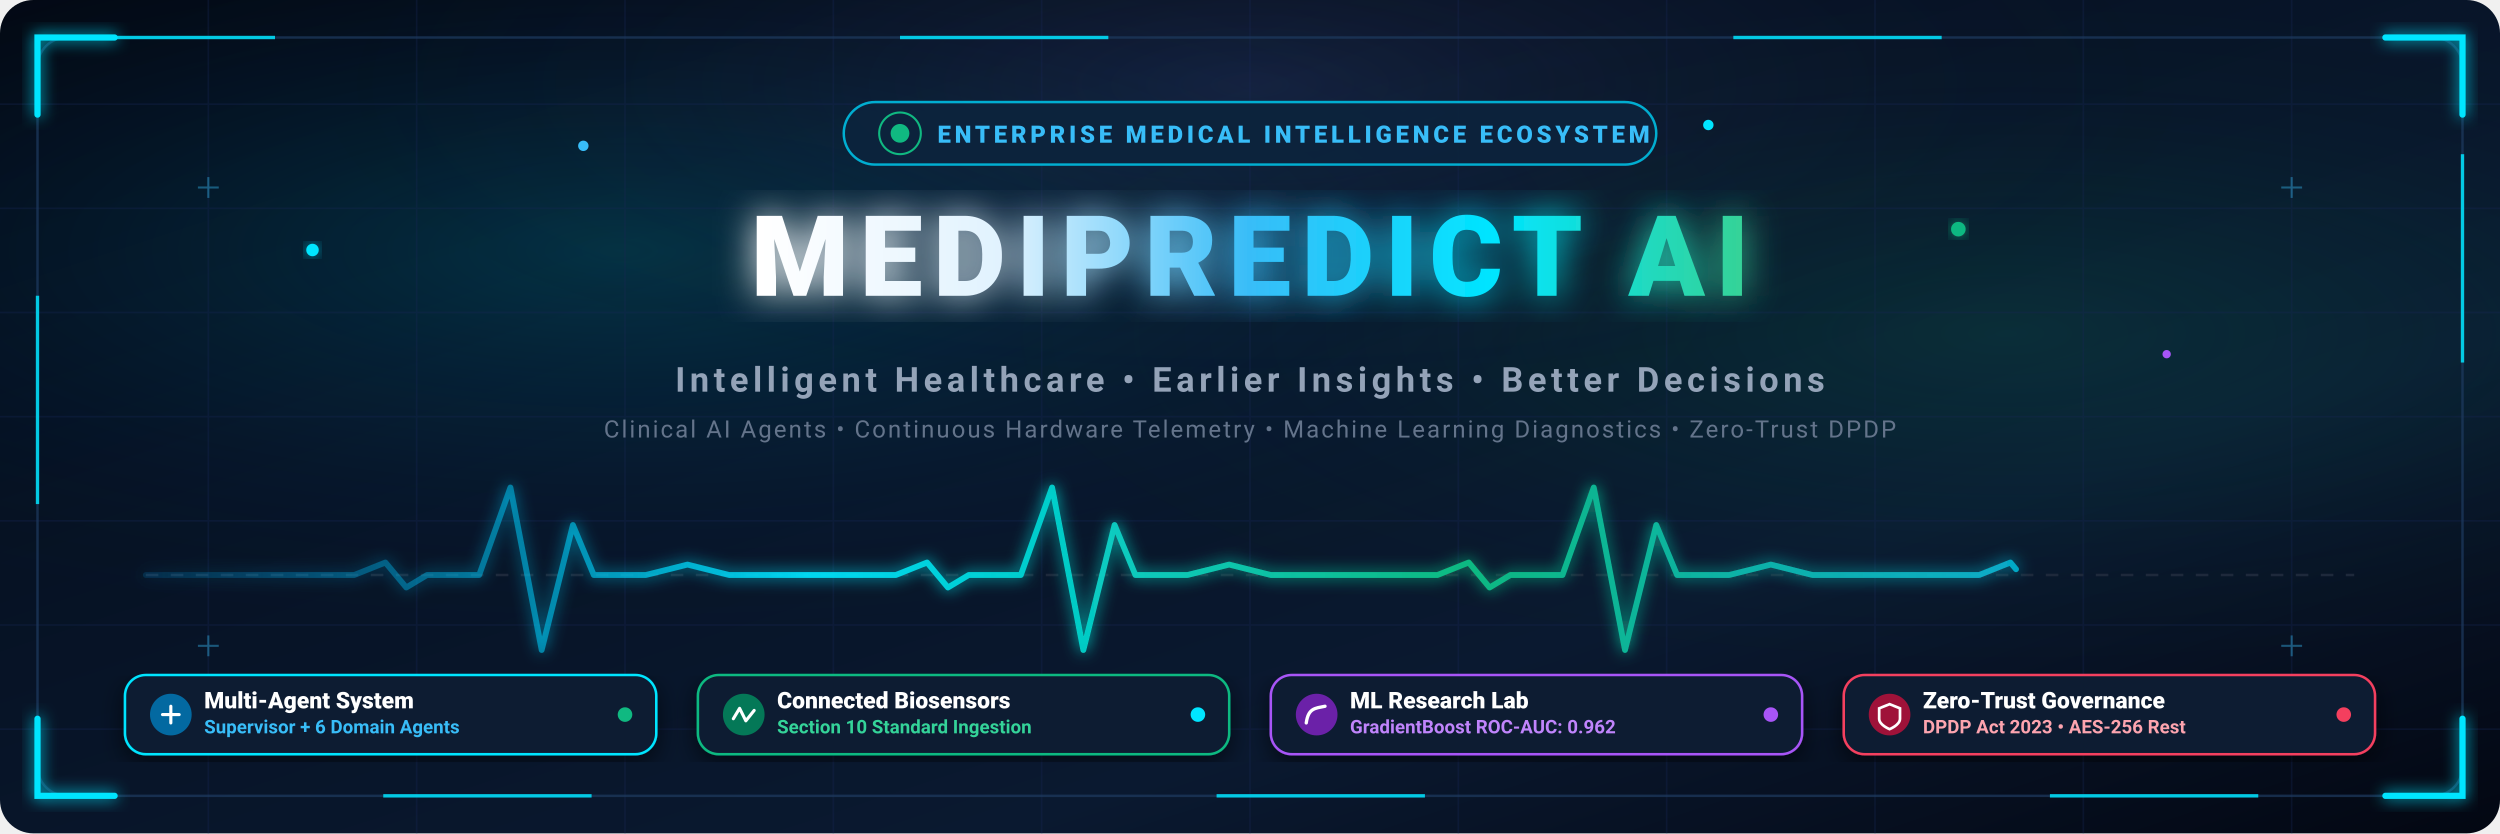
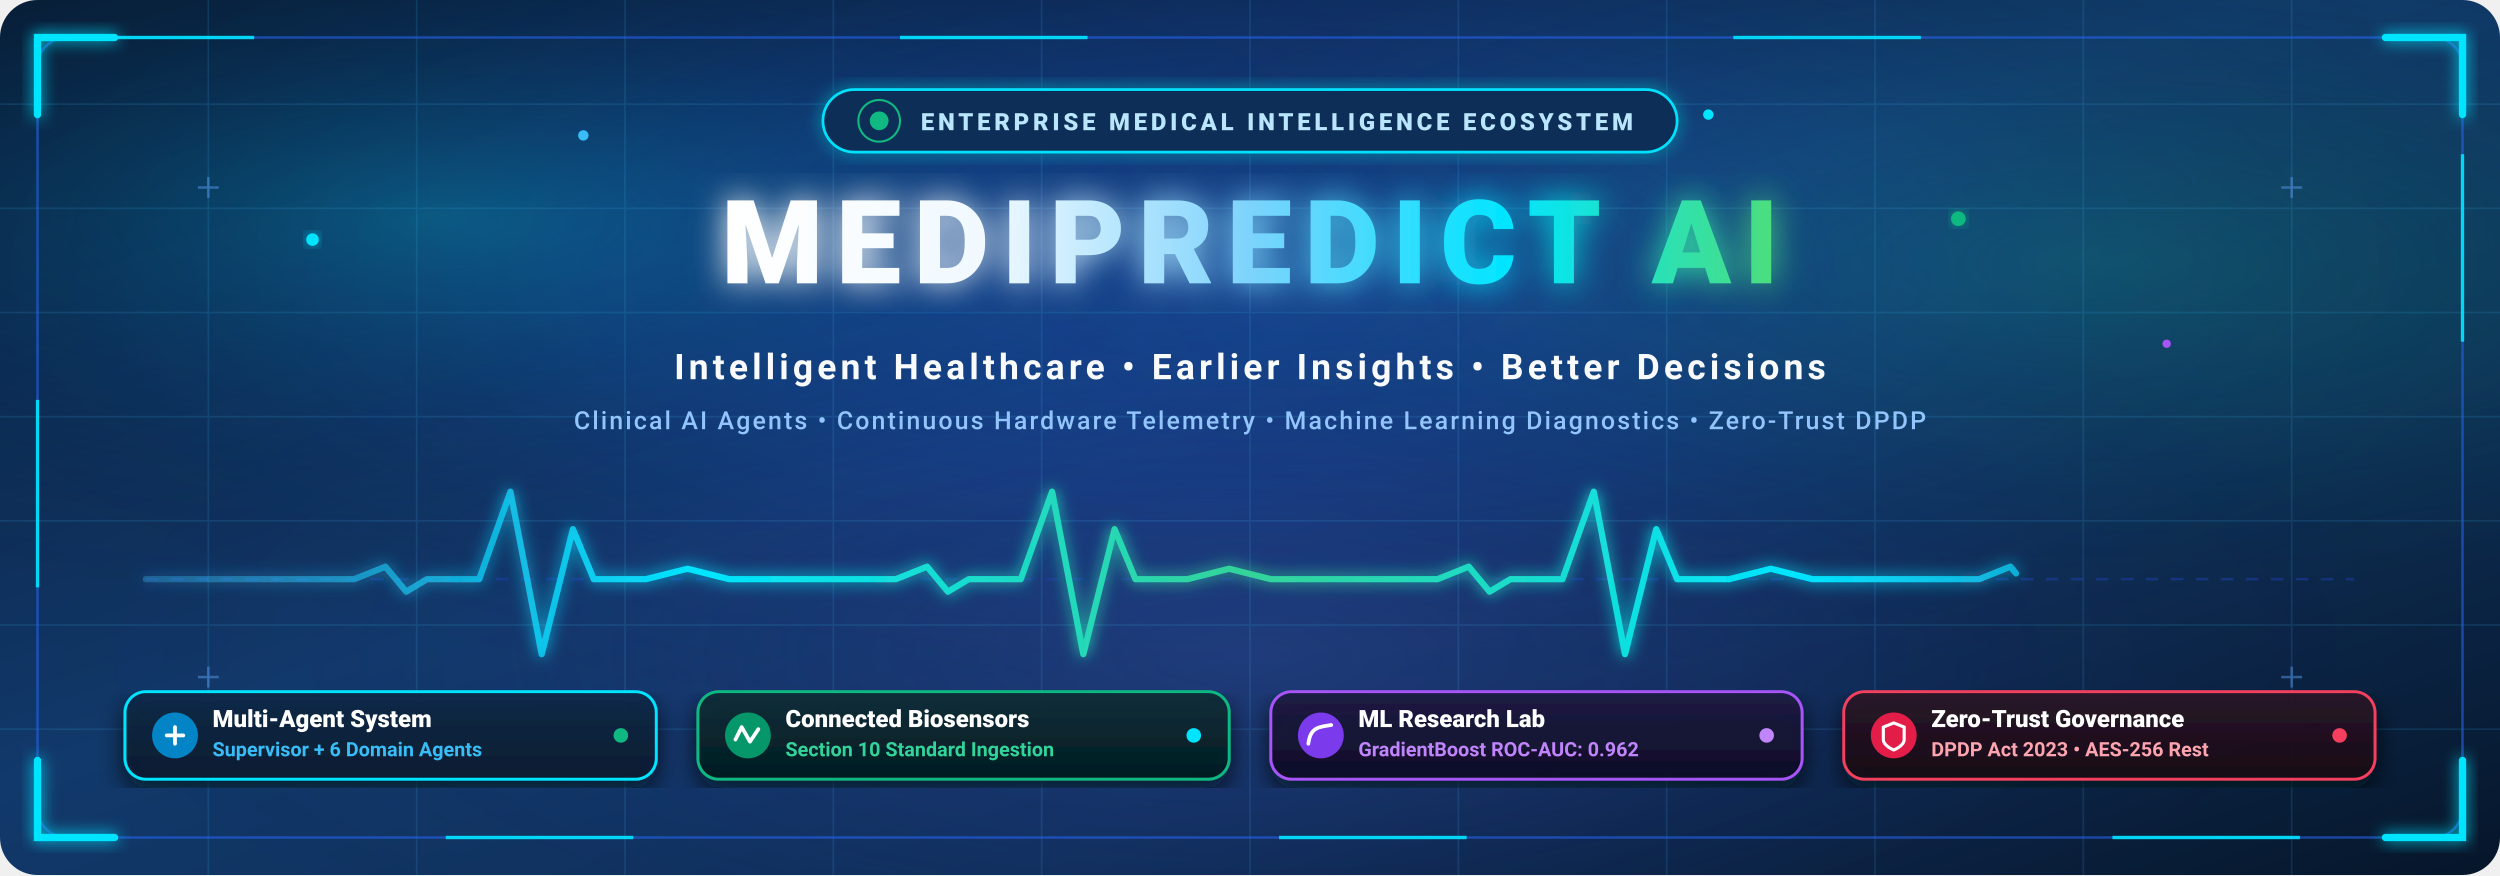
- <svg xmlns="http://www.w3.org/2000/svg" viewBox="0 0 1200 400" width="100%" height="100%">
+ <svg xmlns="http://www.w3.org/2000/svg" viewBox="0 0 1200 420" width="100%" height="100%">
  <defs>
-     <linearGradient id="hdrBg" x1="0%" y1="0%" x2="100%" y2="100%">
-       <stop offset="0%" stop-color="#030712" />
-       <stop offset="35%" stop-color="#061224" />
-       <stop offset="70%" stop-color="#0a1930" />
-       <stop offset="100%" stop-color="#030712" />
-     </linearGradient>
+     <linearGradient id="hdrBgBlue" x1="0%" y1="0%" x2="100%" y2="100%">
+       <stop offset="0%" stop-color="#081b33" />
+       <stop offset="20%" stop-color="#0c274c" />
+       <stop offset="45%" stop-color="#11396b" />
+       <stop offset="70%" stop-color="#0e2f59" />
+       <stop offset="100%" stop-color="#06162a" />
+     </linearGradient>
+     <radialGradient id="hdrSpotCenterBlue" cx="50%" cy="30%" r="55%">
+       <stop offset="0%" stop-color="#2563eb" stop-opacity="0.36" />
+       <stop offset="50%" stop-color="#1d4ed8" stop-opacity="0.14" />
+       <stop offset="100%" stop-color="#000000" stop-opacity="0" />
+     </radialGradient>
+     <radialGradient id="hdrSpotCyan" cx="18%" cy="25%" r="45%">
+       <stop offset="0%" stop-color="#00e5ff" stop-opacity="0.25" />
+       <stop offset="50%" stop-color="#0284c7" stop-opacity="0.08" />
+       <stop offset="100%" stop-color="#000000" stop-opacity="0" />
+     </radialGradient>
+     <radialGradient id="hdrSpotEmerald" cx="84%" cy="30%" r="45%">
+       <stop offset="0%" stop-color="#10b981" stop-opacity="0.22" />
+       <stop offset="55%" stop-color="#059669" stop-opacity="0.06" />
+       <stop offset="100%" stop-color="#000000" stop-opacity="0" />
+     </radialGradient>
+     <radialGradient id="hdrSpotViolet" cx="50%" cy="75%" r="50%">
+       <stop offset="0%" stop-color="#6366f1" stop-opacity="0.20" />
+       <stop offset="60%" stop-color="#4338ca" stop-opacity="0.04" />
+       <stop offset="100%" stop-color="#000000" stop-opacity="0" />
+     </radialGradient>
    <linearGradient id="hdrTitleGrad" x1="0%" y1="0%" x2="100%" y2="0%">
      <stop offset="0%" stop-color="#ffffff" />
-       <stop offset="25%" stop-color="#e0f2fe" />
-       <stop offset="50%" stop-color="#38bdf8" />
+       <stop offset="25%" stop-color="#f0f9ff" />
+       <stop offset="50%" stop-color="#7dd3fc" />
      <stop offset="75%" stop-color="#00e5ff" />
-       <stop offset="100%" stop-color="#34d399" />
+       <stop offset="100%" stop-color="#4ade80" />
    </linearGradient>
    <linearGradient id="hdrWaveGrad" x1="0%" y1="0%" x2="100%" y2="0%">
-       <stop offset="0%" stop-color="#0284c7" stop-opacity="0.2" />
-       <stop offset="30%" stop-color="#00e5ff" stop-opacity="0.9" />
-       <stop offset="60%" stop-color="#10b981" stop-opacity="1" />
-       <stop offset="85%" stop-color="#06b6d4" stop-opacity="0.9" />
-       <stop offset="100%" stop-color="#0284c7" stop-opacity="0.2" />
-     </linearGradient>
-     <radialGradient id="hdrSpotCyan" cx="25%" cy="30%" r="50%">
-       <stop offset="0%" stop-color="#00e5ff" stop-opacity="0.16" />
-       <stop offset="60%" stop-color="#0284c7" stop-opacity="0.04" />
-       <stop offset="100%" stop-color="#000000" stop-opacity="0" />
-     </radialGradient>
-     <radialGradient id="hdrSpotEmerald" cx="80%" cy="40%" r="45%">
-       <stop offset="0%" stop-color="#10b981" stop-opacity="0.14" />
-       <stop offset="60%" stop-color="#059669" stop-opacity="0.03" />
-       <stop offset="100%" stop-color="#000000" stop-opacity="0" />
-     </radialGradient>
-     <radialGradient id="hdrSpotViolet" cx="50%" cy="10%" r="40%">
-       <stop offset="0%" stop-color="#818cf8" stop-opacity="0.12" />
-       <stop offset="100%" stop-color="#000000" stop-opacity="0" />
-     </radialGradient>
+       <stop offset="0%" stop-color="#38bdf8" stop-opacity="0.3" />
+       <stop offset="25%" stop-color="#00e5ff" stop-opacity="1" />
+       <stop offset="50%" stop-color="#34d399" stop-opacity="1" />
+       <stop offset="75%" stop-color="#00e5ff" stop-opacity="1" />
+       <stop offset="100%" stop-color="#38bdf8" stop-opacity="0.3" />
+     </linearGradient>
+     <linearGradient id="cardGradCyan" x1="0%" y1="0%" x2="0%" y2="100%">
+       <stop offset="0%" stop-color="#0c2a4a" stop-opacity="0.95" />
+       <stop offset="100%" stop-color="#071b30" stop-opacity="0.95" />
+     </linearGradient>
+     <linearGradient id="cardGradEmerald" x1="0%" y1="0%" x2="0%" y2="100%">
+       <stop offset="0%" stop-color="#0a2e38" stop-opacity="0.95" />
+       <stop offset="100%" stop-color="#051c22" stop-opacity="0.95" />
+     </linearGradient>
+     <linearGradient id="cardGradPurple" x1="0%" y1="0%" x2="0%" y2="100%">
+       <stop offset="0%" stop-color="#1e1c45" stop-opacity="0.95" />
+       <stop offset="100%" stop-color="#0e0c26" stop-opacity="0.95" />
+     </linearGradient>
+     <linearGradient id="cardGradRose" x1="0%" y1="0%" x2="0%" y2="100%">
+       <stop offset="0%" stop-color="#2a1628" stop-opacity="0.95" />
+       <stop offset="100%" stop-color="#170915" stop-opacity="0.95" />
+     </linearGradient>
    <filter id="hdrGlow" x="-20%" y="-20%" width="140%" height="140%">
      <feGaussianBlur stdDeviation="3.5" result="blur" />
      <feMerge>
        <feMergeNode in="blur" />
        <feMergeNode in="SourceGraphic" />
      </feMerge>
    </filter>
    <filter id="hdrSuperGlow" x="-30%" y="-30%" width="160%" height="160%">
-       <feGaussianBlur stdDeviation="9" result="blur" />
+       <feGaussianBlur stdDeviation="8" result="blur" />
      <feMerge>
        <feMergeNode in="blur" />
        <feMergeNode in="SourceGraphic" />
      </feMerge>
    </filter>
    <filter id="hdrCardShadow" x="-10%" y="-10%" width="120%" height="120%">
-       <feDropShadow dx="0" dy="4" stdDeviation="6" flood-color="#000000" flood-opacity="0.6" />
+       <feDropShadow dx="0" dy="5" stdDeviation="6" flood-color="#020813" flood-opacity="0.75" />
    </filter>
    <style>
      @keyframes hdrPulse {
        0%, 100% { transform: scale(1); opacity: 1; }
        50% { transform: scale(1.4); opacity: 0.4; }
      }
      @keyframes hdrRadarPing {
        0% { r: 3px; opacity: 1; stroke-width: 2px; }
        100% { r: 16px; opacity: 0; stroke-width: 0.5px; }
      }
      @keyframes hdrEcgScroll {
        0% { stroke-dashoffset: 1400; }
        100% { stroke-dashoffset: 0; }
      }
      @keyframes hdrFloatSlow {
        0%, 100% { transform: translateY(0px) translateX(0px); }
-         50% { transform: translateY(-7px) translateX(4px); }
-       }
-       @keyframes hdrShimmer {
-         0% { stroke-dashoffset: 400; }
-         100% { stroke-dashoffset: 0; }
+         50% { transform: translateY(-6px) translateX(3px); }
      }
      .hdr-ecg {
        stroke-dasharray: 1400;
        animation: hdrEcgScroll 7s linear infinite;
      }
      .hdr-dot-ping { animation: hdrPulse 2s ease-in-out infinite; }
      .hdr-radar-ring { animation: hdrRadarPing 2.2s cubic-bezier(0, 0.2, 0.8, 1) infinite; }
      .hdr-float-1 { animation: hdrFloatSlow 5s ease-in-out infinite; }
      .hdr-float-2 { animation: hdrFloatSlow 6.5s ease-in-out infinite 1s; }
      .hdr-float-3 { animation: hdrFloatSlow 5.5s ease-in-out infinite 2.5s; }
    </style>
  </defs>
-   <rect width="1200" height="400" rx="16" fill="url(#hdrBg)" />
-   <rect width="1200" height="400" rx="16" fill="url(#hdrSpotCyan)" />
-   <rect width="1200" height="400" rx="16" fill="url(#hdrSpotEmerald)" />
-   <rect width="1200" height="400" rx="16" fill="url(#hdrSpotViolet)" />
-   <g stroke="#172554" stroke-width="0.8" opacity="0.32">
+   <rect width="1200" height="420" rx="18" fill="url(#hdrBgBlue)" />
+   <rect width="1200" height="420" rx="18" fill="url(#hdrSpotCenterBlue)" />
+   <rect width="1200" height="420" rx="18" fill="url(#hdrSpotCyan)" />
+   <rect width="1200" height="420" rx="18" fill="url(#hdrSpotEmerald)" />
+   <rect width="1200" height="420" rx="18" fill="url(#hdrSpotViolet)" />
+   <g stroke="#38bdf8" stroke-width="0.8" opacity="0.14">
    <line x1="0" y1="50" x2="1200" y2="50" />
    <line x1="0" y1="100" x2="1200" y2="100" />
    <line x1="0" y1="150" x2="1200" y2="150" />
    <line x1="0" y1="200" x2="1200" y2="200" />
    <line x1="0" y1="250" x2="1200" y2="250" />
    <line x1="0" y1="300" x2="1200" y2="300" />
    <line x1="0" y1="350" x2="1200" y2="350" />
-     <line x1="100" y1="0" x2="100" y2="400" />
-     <line x1="200" y1="0" x2="200" y2="400" />
-     <line x1="300" y1="0" x2="300" y2="400" />
-     <line x1="400" y1="0" x2="400" y2="400" />
-     <line x1="500" y1="0" x2="500" y2="400" />
-     <line x1="600" y1="0" x2="600" y2="400" />
-     <line x1="700" y1="0" x2="700" y2="400" />
-     <line x1="800" y1="0" x2="800" y2="400" />
-     <line x1="900" y1="0" x2="900" y2="400" />
-     <line x1="1000" y1="0" x2="1000" y2="400" />
-     <line x1="1100" y1="0" x2="1100" y2="400" />
-   </g>
-   <g stroke="#38bdf8" stroke-width="1" opacity="0.4">
+     <line x1="100" y1="0" x2="100" y2="420" />
+     <line x1="200" y1="0" x2="200" y2="420" />
+     <line x1="300" y1="0" x2="300" y2="420" />
+     <line x1="400" y1="0" x2="400" y2="420" />
+     <line x1="500" y1="0" x2="500" y2="420" />
+     <line x1="600" y1="0" x2="600" y2="420" />
+     <line x1="700" y1="0" x2="700" y2="420" />
+     <line x1="800" y1="0" x2="800" y2="420" />
+     <line x1="900" y1="0" x2="900" y2="420" />
+     <line x1="1000" y1="0" x2="1000" y2="420" />
+     <line x1="1100" y1="0" x2="1100" y2="420" />
+   </g>
+   <g stroke="#60a5fa" stroke-width="1.2" opacity="0.45">
    <path d="M 95 90 L 105 90 M 100 85 L 100 95" />
    <path d="M 1095 90 L 1105 90 M 1100 85 L 1100 95" />
-     <path d="M 95 310 L 105 310 M 100 305 L 100 315" />
-     <path d="M 1095 310 L 1105 310 M 1100 305 L 1100 315" />
-   </g>
-   <rect x="18" y="18" width="1164" height="364" rx="14" fill="none" stroke="#1e3a5f" stroke-width="1.2" opacity="0.7" />
-   <rect x="18" y="18" width="1164" height="364" rx="14" fill="none" stroke="#00e5ff" stroke-width="1.6" stroke-dasharray="100 300" opacity="0.85" />
-   <path d="M 18 55 L 18 18 L 55 18" fill="none" stroke="#00e5ff" stroke-width="3" stroke-linecap="round" filter="url(#hdrGlow)" />
-   <path d="M 1145 18 L 1182 18 L 1182 55" fill="none" stroke="#00e5ff" stroke-width="3" stroke-linecap="round" filter="url(#hdrGlow)" />
-   <path d="M 18 345 L 18 382 L 55 382" fill="none" stroke="#00e5ff" stroke-width="3" stroke-linecap="round" filter="url(#hdrGlow)" />
-   <path d="M 1145 382 L 1182 382 L 1182 345" fill="none" stroke="#00e5ff" stroke-width="3" stroke-linecap="round" filter="url(#hdrGlow)" />
-   <circle cx="150" cy="120" r="3" fill="#00e5ff" class="hdr-float-1" filter="url(#hdrGlow)" />
-   <circle cx="280" cy="70" r="2.5" fill="#38bdf8" class="hdr-float-2" />
-   <circle cx="940" cy="110" r="3.5" fill="#10b981" class="hdr-float-3" filter="url(#hdrGlow)" />
-   <circle cx="1040" cy="170" r="2" fill="#a855f7" class="hdr-float-1" />
-   <circle cx="820" cy="60" r="2.5" fill="#00e5ff" class="hdr-float-2" />
-   <g transform="translate(600, 64)">
-     <rect x="-195" y="-15" width="390" height="30" rx="15" fill="#0c233c" stroke="#00b4d8" stroke-width="1.2" opacity="0.95" />
-     <circle cx="-168" cy="0" r="4.5" fill="#10b981" class="hdr-dot-ping" />
-     <circle cx="-168" cy="0" r="10" fill="none" stroke="#10b981" class="hdr-radar-ring" />
-     <text x="-150" y="4.5" font-family="-apple-system, BlinkMacSystemFont, 'Segoe UI', Roboto, sans-serif" font-size="11.5" font-weight="800" fill="#38bdf8" letter-spacing="1.8">
+     <path d="M 95 325 L 105 325 M 100 320 L 100 330" />
+     <path d="M 1095 325 L 1105 325 M 1100 320 L 1100 330" />
+   </g>
+   <rect x="18" y="18" width="1164" height="384" rx="14" fill="none" stroke="#2563eb" stroke-width="1.2" stroke-opacity="0.6" />
+   <rect x="18" y="18" width="1164" height="384" rx="14" fill="none" stroke="#00e5ff" stroke-width="1.6" stroke-dasharray="90 310" opacity="0.9" />
+   <path d="M 18 55 L 18 18 L 55 18" fill="none" stroke="#00e5ff" stroke-width="3.5" stroke-linecap="round" filter="url(#hdrGlow)" />
+   <path d="M 1145 18 L 1182 18 L 1182 55" fill="none" stroke="#00e5ff" stroke-width="3.5" stroke-linecap="round" filter="url(#hdrGlow)" />
+   <path d="M 18 365 L 18 402 L 55 402" fill="none" stroke="#00e5ff" stroke-width="3.5" stroke-linecap="round" filter="url(#hdrGlow)" />
+   <path d="M 1145 402 L 1182 402 L 1182 365" fill="none" stroke="#00e5ff" stroke-width="3.5" stroke-linecap="round" filter="url(#hdrGlow)" />
+   <circle cx="150" cy="115" r="3" fill="#00e5ff" class="hdr-float-1" filter="url(#hdrGlow)" />
+   <circle cx="280" cy="65" r="2.5" fill="#38bdf8" class="hdr-float-2" />
+   <circle cx="940" cy="105" r="3.5" fill="#10b981" class="hdr-float-3" filter="url(#hdrGlow)" />
+   <circle cx="1040" cy="165" r="2" fill="#a855f7" class="hdr-float-1" />
+   <circle cx="820" cy="55" r="2.5" fill="#00e5ff" class="hdr-float-2" />
+   <g transform="translate(600, 58)">
+     <rect x="-205" y="-15" width="410" height="30" rx="15" fill="#0c2e56" stroke="#00e5ff" stroke-width="1.3" opacity="0.98" filter="url(#hdrGlow)" />
+     <circle cx="-178" cy="0" r="4.5" fill="#10b981" class="hdr-dot-ping" />
+     <circle cx="-178" cy="0" r="10" fill="none" stroke="#10b981" class="hdr-radar-ring" />
+     <text x="-158" y="4.5" font-family="-apple-system, BlinkMacSystemFont, 'Segoe UI', Roboto, sans-serif" font-size="11.5" font-weight="800" fill="#bae6fd" letter-spacing="1.8">
      ENTERPRISE MEDICAL INTELLIGENCE ECOSYSTEM
    </text>
  </g>
-   <g transform="translate(600, 142)">
-     <text text-anchor="middle" font-family="-apple-system, BlinkMacSystemFont, 'Segoe UI', Roboto, sans-serif" font-size="54" font-weight="900" fill="url(#hdrTitleGrad)" letter-spacing="5" filter="url(#hdrSuperGlow)">
+   <g transform="translate(600, 136)">
+     <text text-anchor="middle" font-family="-apple-system, BlinkMacSystemFont, 'Segoe UI', Roboto, sans-serif" font-size="56" font-weight="900" fill="url(#hdrTitleGrad)" letter-spacing="6" filter="url(#hdrSuperGlow)">
      MEDIPREDICT AI
    </text>
  </g>
-   <g transform="translate(600, 188)">
-     <text text-anchor="middle" font-family="-apple-system, BlinkMacSystemFont, 'Segoe UI', Roboto, sans-serif" font-size="16.5" font-weight="600" fill="#94a3b8" letter-spacing="2.2">
+   <g transform="translate(600, 182)">
+     <text text-anchor="middle" font-family="-apple-system, BlinkMacSystemFont, 'Segoe UI', Roboto, sans-serif" font-size="17" font-weight="700" fill="#f8fafc" letter-spacing="2">
      Intelligent Healthcare • Earlier Insights • Better Decisions
    </text>
-     <text text-anchor="middle" y="22" font-family="-apple-system, BlinkMacSystemFont, 'Segoe UI', Roboto, sans-serif" font-size="11.5" font-weight="400" fill="#64748b" letter-spacing="1">
+     <text text-anchor="middle" y="24" font-family="-apple-system, BlinkMacSystemFont, 'Segoe UI', Roboto, sans-serif" font-size="12" font-weight="500" fill="#93c5fd" letter-spacing="1">
      Clinical AI Agents • Continuous Hardware Telemetry • Machine Learning Diagnostics • Zero-Trust DPDP
    </text>
  </g>
-   <g transform="translate(70, 256)">
-     <line x1="0" y1="20" x2="1060" y2="20" stroke="#1e293b" stroke-width="1.2" stroke-dasharray="6 6" />
-     <path class="hdr-ecg" d="M 0 20 L 100 20 L 115 14 L 125 26 L 135 20 L 160 20 L 175 -22 L 190 56 L 205 -4 L 215 20 L 240 20 L 260 15 L 280 20 L 360 20 L 375 14 L 385 26 L 395 20 L 420 20 L 435 -22 L 450 56 L 465 -4 L 475 20 L 500 20 L 520 15 L 540 20 L 620 20 L 635 14 L 645 26 L 655 20 L 680 20 L 695 -22 L 710 56 L 725 -4 L 735 20 L 760 20 L 780 15 L 800 20 L 880 20 L 895 14 L 905 26 L 915 20 L 940 20 L 955 -22 L 970 56 L 985 -4 L 995 20 L 1020 20 L 1040 15 L 1060 20" fill="none" stroke="url(#hdrWaveGrad)" stroke-width="2.8" stroke-linecap="round" stroke-linejoin="round" filter="url(#hdrGlow)" />
-   </g>
-   <g transform="translate(60, 324)">
+   <g transform="translate(70, 258)">
+     <line x1="0" y1="20" x2="1060" y2="20" stroke="#1e40af" stroke-width="1.2" stroke-dasharray="6 6" stroke-opacity="0.5" />
+     <path class="hdr-ecg" d="M 0 20 L 100 20 L 115 14 L 125 26 L 135 20 L 160 20 L 175 -22 L 190 56 L 205 -4 L 215 20 L 240 20 L 260 15 L 280 20 L 360 20 L 375 14 L 385 26 L 395 20 L 420 20 L 435 -22 L 450 56 L 465 -4 L 475 20 L 500 20 L 520 15 L 540 20 L 620 20 L 635 14 L 645 26 L 655 20 L 680 20 L 695 -22 L 710 56 L 725 -4 L 735 20 L 760 20 L 780 15 L 800 20 L 880 20 L 895 14 L 905 26 L 915 20 L 940 20 L 955 -22 L 970 56 L 985 -4 L 995 20 L 1020 20 L 1040 15 L 1060 20" fill="none" stroke="url(#hdrWaveGrad)" stroke-width="3" stroke-linecap="round" stroke-linejoin="round" filter="url(#hdrGlow)" />
+   </g>
+   <g transform="translate(60, 332)">
    <g transform="translate(0, 0)">
-       <rect width="255" height="38" rx="10" fill="#081b30" stroke="#00e5ff" stroke-width="1.2" filter="url(#hdrCardShadow)" />
-       <circle cx="22" cy="19" r="10" fill="#0369a1" />
-       <path d="M 18 19 L 26 19 M 22 15 L 22 23" stroke="#ffffff" stroke-width="1.5" stroke-linecap="round" />
-       <text x="38" y="16" font-family="-apple-system, BlinkMacSystemFont, 'Segoe UI', Roboto, sans-serif" font-size="11" font-weight="800" fill="#ffffff">Multi-Agent System</text>
-       <text x="38" y="28" font-family="-apple-system, BlinkMacSystemFont, 'Segoe UI', Roboto, sans-serif" font-size="9" font-weight="600" fill="#38bdf8">Supervisor + 6 Domain Agents</text>
-       <circle cx="240" cy="19" r="3.5" fill="#10b981" class="hdr-dot-ping" />
+       <rect width="255" height="42" rx="10" fill="url(#cardGradCyan)" stroke="#00e5ff" stroke-width="1.4" filter="url(#hdrCardShadow)" />
+       <circle cx="24" cy="21" r="11" fill="#0284c7" />
+       <path d="M 20 21 L 28 21 M 24 17 L 24 25" stroke="#ffffff" stroke-width="1.8" stroke-linecap="round" />
+       <text x="42" y="17" font-family="-apple-system, BlinkMacSystemFont, 'Segoe UI', Roboto, sans-serif" font-size="11.5" font-weight="800" fill="#ffffff">Multi-Agent System</text>
+       <text x="42" y="31" font-family="-apple-system, BlinkMacSystemFont, 'Segoe UI', Roboto, sans-serif" font-size="9.5" font-weight="600" fill="#38bdf8">Supervisor + 6 Domain Agents</text>
+       <circle cx="238" cy="21" r="3.5" fill="#10b981" class="hdr-dot-ping" />
    </g>
    <g transform="translate(275, 0)">
-       <rect width="255" height="38" rx="10" fill="#081b30" stroke="#10b981" stroke-width="1.2" filter="url(#hdrCardShadow)" />
-       <circle cx="22" cy="19" r="10" fill="#047857" />
-       <path d="M 17 21 L 20 16 L 23 22 L 27 17" fill="none" stroke="#ffffff" stroke-width="1.5" stroke-linecap="round" stroke-linejoin="round" />
-       <text x="38" y="16" font-family="-apple-system, BlinkMacSystemFont, 'Segoe UI', Roboto, sans-serif" font-size="11" font-weight="800" fill="#ffffff">Connected Biosensors</text>
-       <text x="38" y="28" font-family="-apple-system, BlinkMacSystemFont, 'Segoe UI', Roboto, sans-serif" font-size="9" font-weight="600" fill="#34d399">Section 10 Standard Ingestion</text>
-       <circle cx="240" cy="19" r="3.5" fill="#00e5ff" class="hdr-dot-ping" />
+       <rect width="255" height="42" rx="10" fill="url(#cardGradEmerald)" stroke="#10b981" stroke-width="1.4" filter="url(#hdrCardShadow)" />
+       <circle cx="24" cy="21" r="11" fill="#059669" />
+       <path d="M 18 23 L 21 17 L 25 24 L 29 18" fill="none" stroke="#ffffff" stroke-width="1.8" stroke-linecap="round" stroke-linejoin="round" />
+       <text x="42" y="17" font-family="-apple-system, BlinkMacSystemFont, 'Segoe UI', Roboto, sans-serif" font-size="11.5" font-weight="800" fill="#ffffff">Connected Biosensors</text>
+       <text x="42" y="31" font-family="-apple-system, BlinkMacSystemFont, 'Segoe UI', Roboto, sans-serif" font-size="9.5" font-weight="600" fill="#34d399">Section 10 Standard Ingestion</text>
+       <circle cx="238" cy="21" r="3.5" fill="#00e5ff" class="hdr-dot-ping" />
    </g>
    <g transform="translate(550, 0)">
-       <rect width="255" height="38" rx="10" fill="#081b30" stroke="#a855f7" stroke-width="1.2" filter="url(#hdrCardShadow)" />
-       <circle cx="22" cy="19" r="10" fill="#6b21a8" />
-       <path d="M 17 23 C 18 16, 21 16, 26 15" fill="none" stroke="#ffffff" stroke-width="1.6" stroke-linecap="round" />
-       <text x="38" y="16" font-family="-apple-system, BlinkMacSystemFont, 'Segoe UI', Roboto, sans-serif" font-size="11" font-weight="800" fill="#ffffff">ML Research Lab</text>
-       <text x="38" y="28" font-family="-apple-system, BlinkMacSystemFont, 'Segoe UI', Roboto, sans-serif" font-size="9" font-weight="600" fill="#c084fc">GradientBoost ROC-AUC: 0.962</text>
-       <circle cx="240" cy="19" r="3.5" fill="#a855f7" class="hdr-dot-ping" />
+       <rect width="255" height="42" rx="10" fill="url(#cardGradPurple)" stroke="#a855f7" stroke-width="1.4" filter="url(#hdrCardShadow)" />
+       <circle cx="24" cy="21" r="11" fill="#7c3aed" />
+       <path d="M 18 25 C 19 17, 23 17, 29 16" fill="none" stroke="#ffffff" stroke-width="1.8" stroke-linecap="round" />
+       <text x="42" y="17" font-family="-apple-system, BlinkMacSystemFont, 'Segoe UI', Roboto, sans-serif" font-size="11.5" font-weight="800" fill="#ffffff">ML Research Lab</text>
+       <text x="42" y="31" font-family="-apple-system, BlinkMacSystemFont, 'Segoe UI', Roboto, sans-serif" font-size="9.5" font-weight="600" fill="#c084fc">GradientBoost ROC-AUC: 0.962</text>
+       <circle cx="238" cy="21" r="3.5" fill="#c084fc" class="hdr-dot-ping" />
    </g>
    <g transform="translate(825, 0)">
-       <rect width="255" height="38" rx="10" fill="#081b30" stroke="#f43f5e" stroke-width="1.2" filter="url(#hdrCardShadow)" />
-       <circle cx="22" cy="19" r="10" fill="#9f1239" />
-       <path d="M 22 14 L 27 16 L 27 21 C 27 24 22 26 22 26 C 22 26 17 24 17 21 L 17 16 Z" fill="none" stroke="#ffffff" stroke-width="1.3" />
-       <text x="38" y="16" font-family="-apple-system, BlinkMacSystemFont, 'Segoe UI', Roboto, sans-serif" font-size="11" font-weight="800" fill="#ffffff">Zero-Trust Governance</text>
-       <text x="38" y="28" font-family="-apple-system, BlinkMacSystemFont, 'Segoe UI', Roboto, sans-serif" font-size="9" font-weight="600" fill="#fda4af">DPDP Act 2023 • AES-256 Rest</text>
-       <circle cx="240" cy="19" r="3.5" fill="#f43f5e" class="hdr-dot-ping" />
+       <rect width="255" height="42" rx="10" fill="url(#cardGradRose)" stroke="#f43f5e" stroke-width="1.4" filter="url(#hdrCardShadow)" />
+       <circle cx="24" cy="21" r="11" fill="#e11d48" />
+       <path d="M 24 15 L 29 17 L 29 23 C 29 26 24 28 24 28 C 24 28 19 26 19 23 L 19 17 Z" fill="none" stroke="#ffffff" stroke-width="1.5" />
+       <text x="42" y="17" font-family="-apple-system, BlinkMacSystemFont, 'Segoe UI', Roboto, sans-serif" font-size="11.5" font-weight="800" fill="#ffffff">Zero-Trust Governance</text>
+       <text x="42" y="31" font-family="-apple-system, BlinkMacSystemFont, 'Segoe UI', Roboto, sans-serif" font-size="9.5" font-weight="600" fill="#fda4af">DPDP Act 2023 • AES-256 Rest</text>
+       <circle cx="238" cy="21" r="3.5" fill="#f43f5e" class="hdr-dot-ping" />
    </g>
  </g>
</svg>
